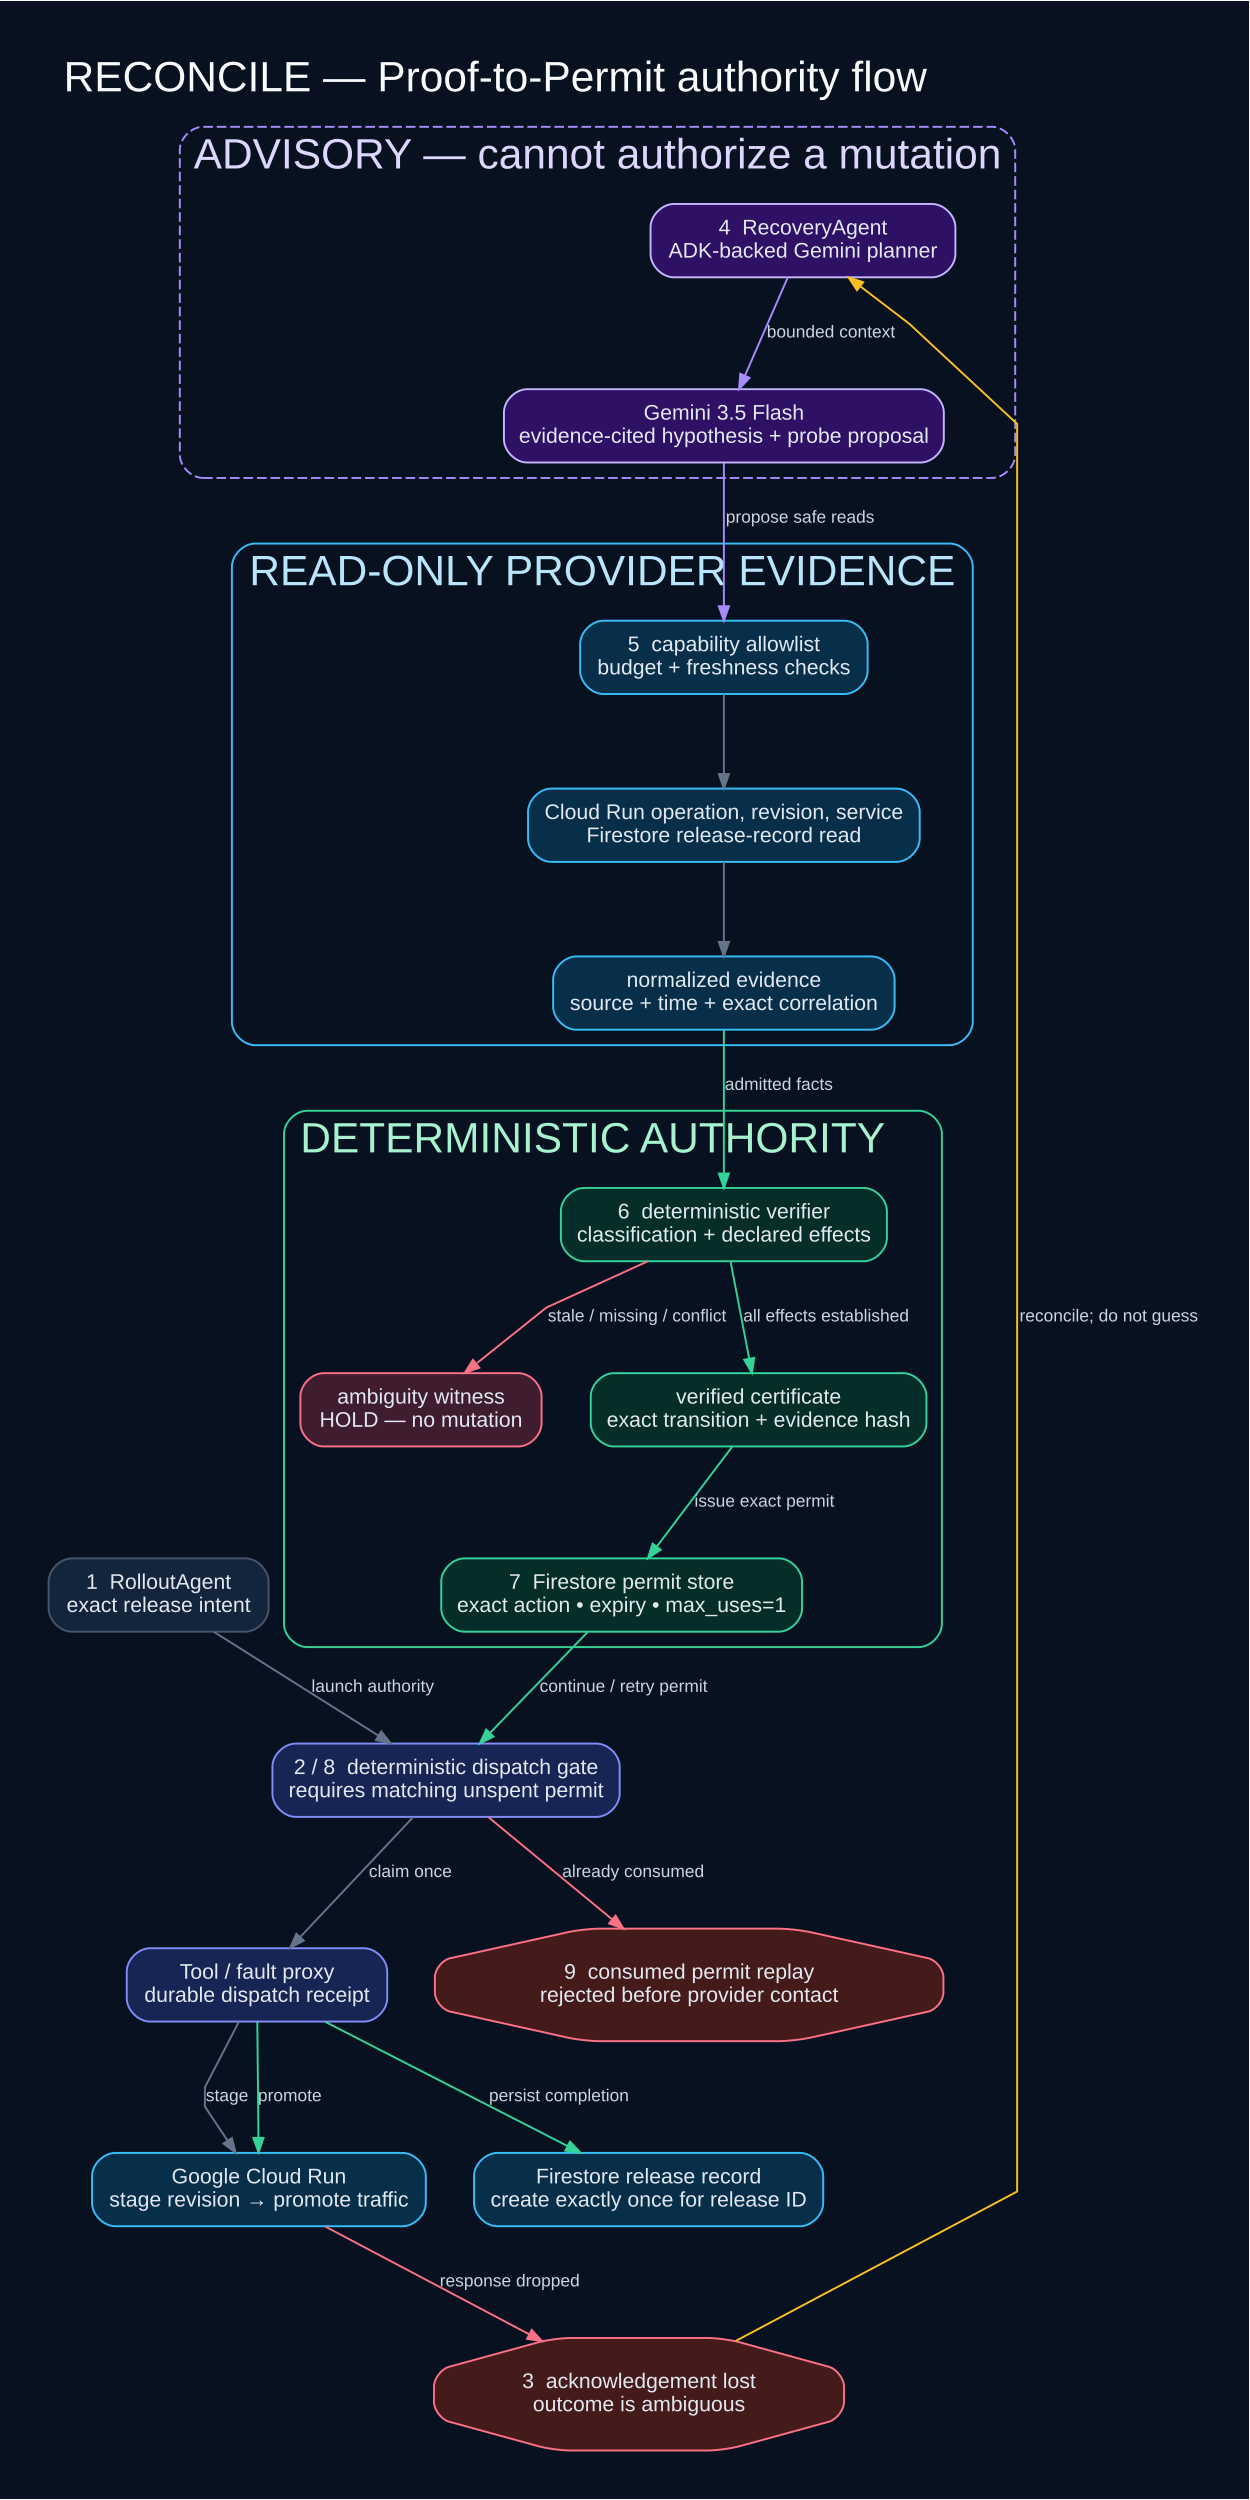
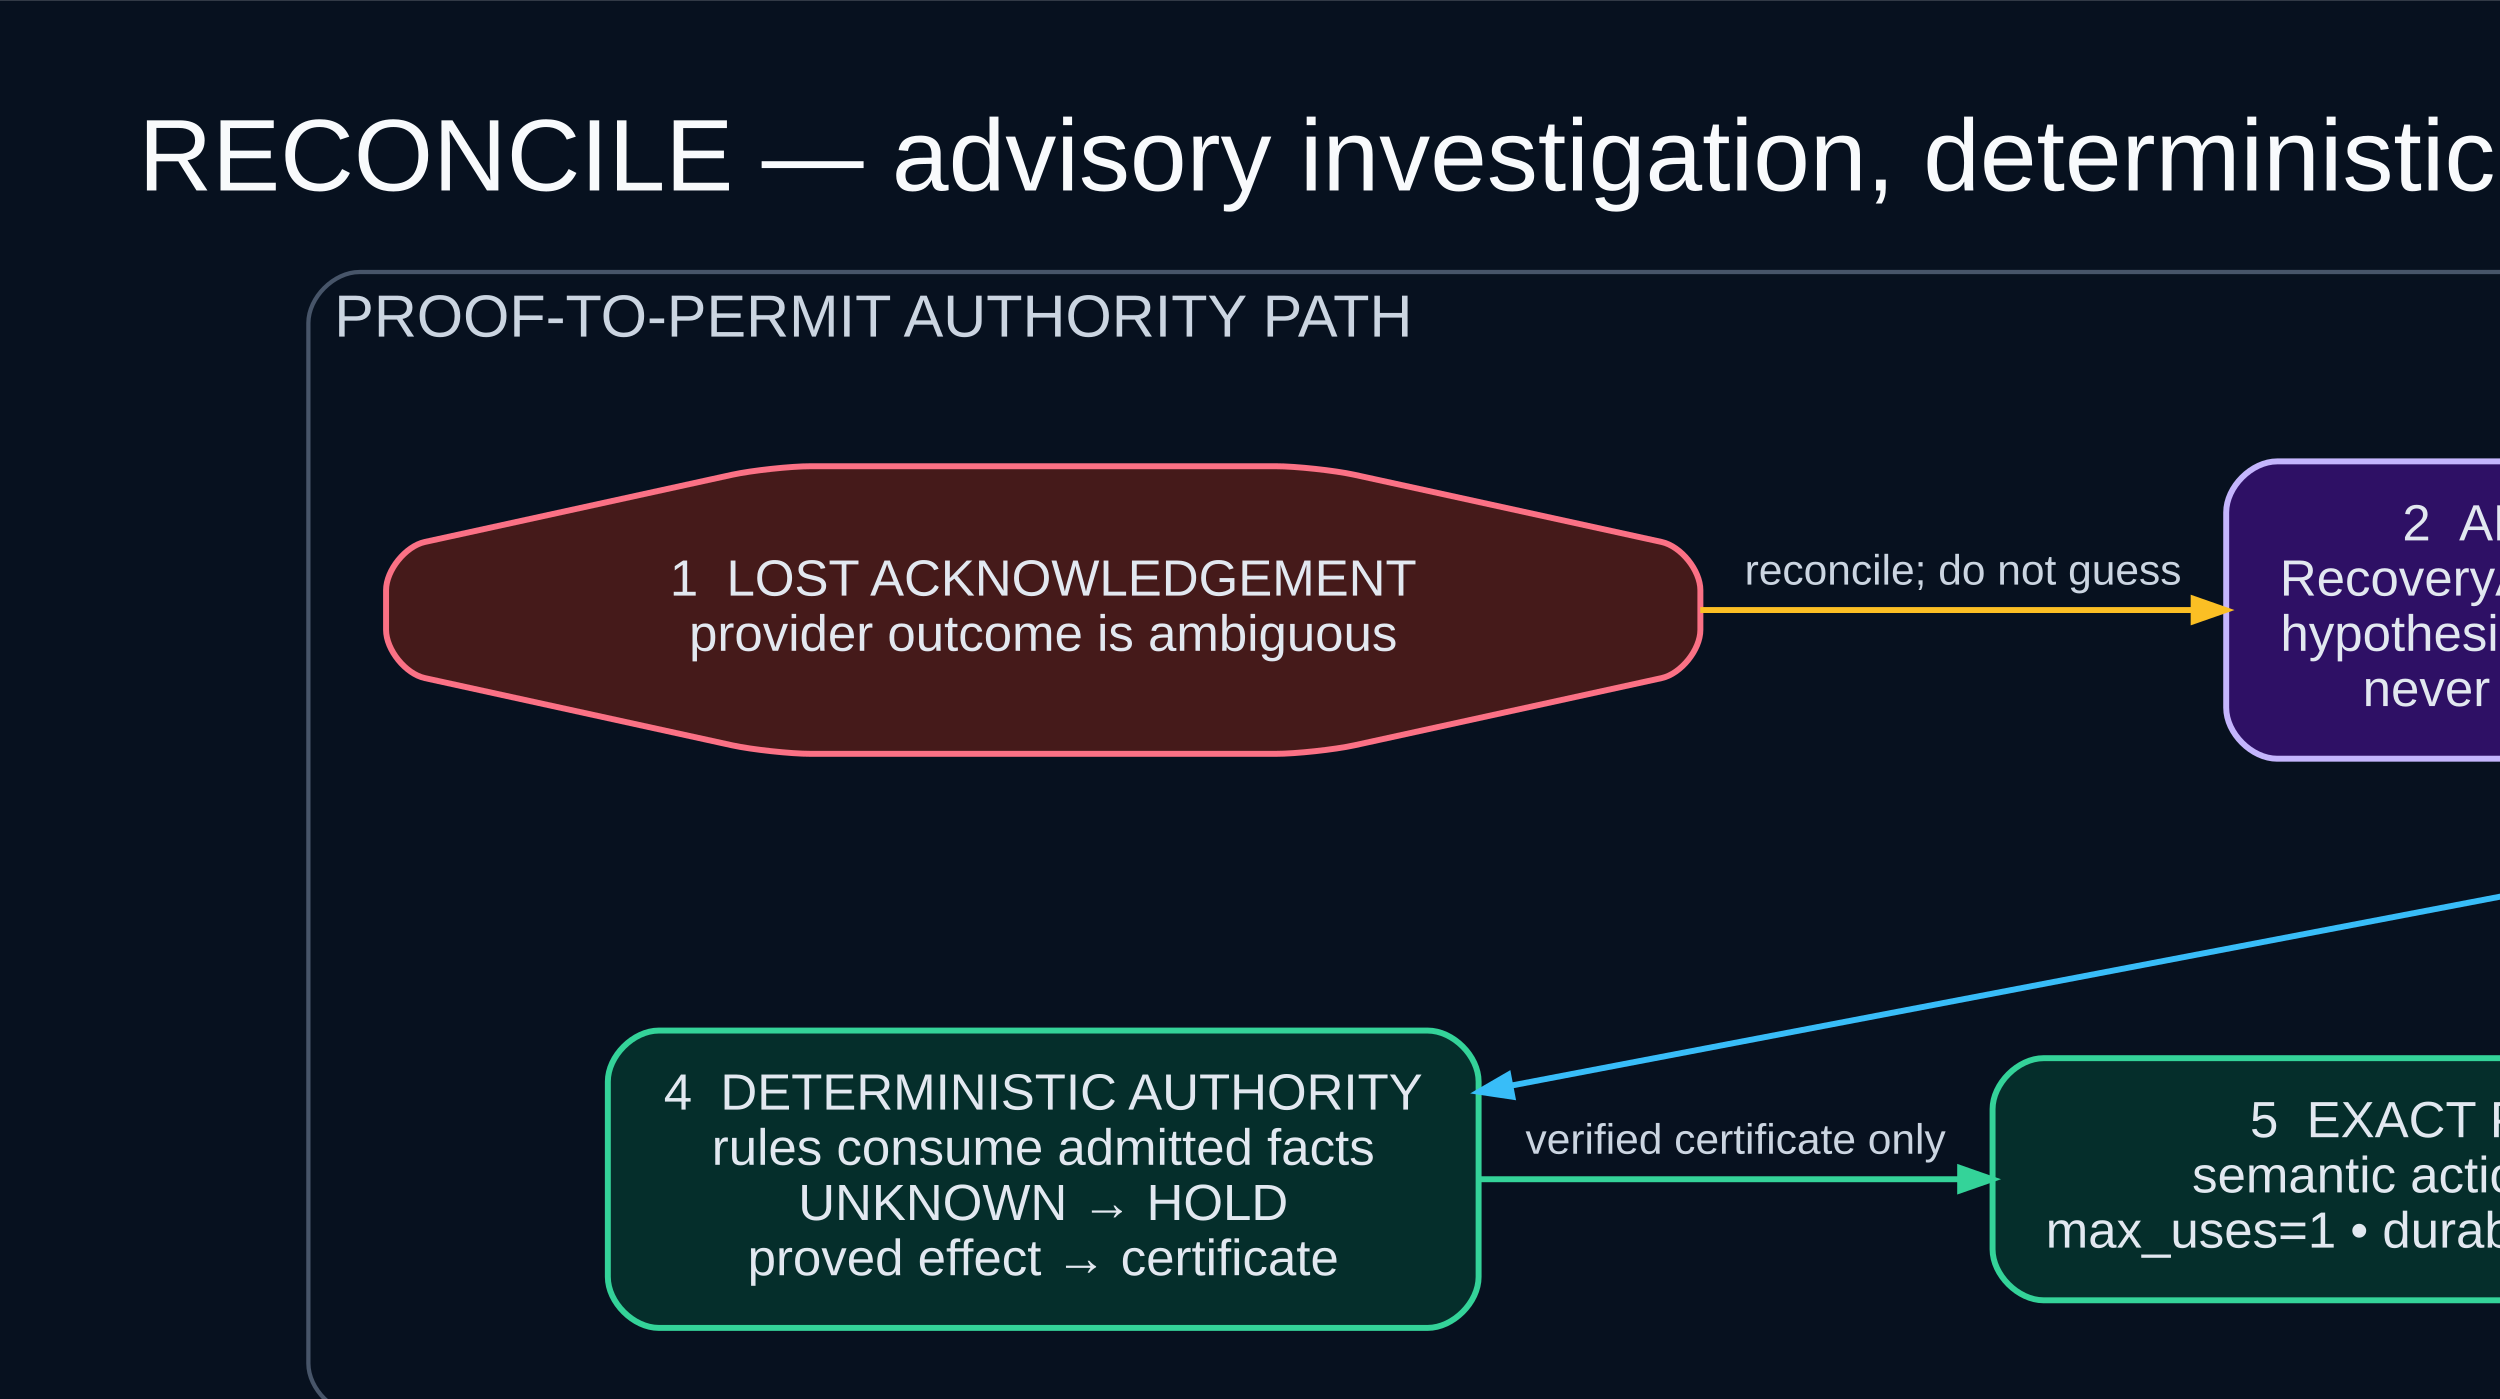
- <svg xmlns="http://www.w3.org/2000/svg" width="647pt" height="1295pt" viewBox="0.00 0.00 647.40 1294.74">
-   <g id="graph0" class="graph" transform="scale(1 1) rotate(0) translate(25.2 1269.54)">
-     <polygon fill="#07111f" stroke="transparent" points="-25.2,25.2 -25.2,-1269.54 622.2,-1269.54 622.2,25.2 -25.2,25.2" />
-     <text text-anchor="middle" x="231.5" y="-1222.74" font-family="Arial" font-size="22.00" fill="#f8fafc">RECONCILE — Proof-to-Permit authority flow</text>
+ <svg xmlns="http://www.w3.org/2000/svg" width="1930pt" height="1080pt" viewBox="0.00 0.00 965.24 540.00">
+   <g id="graph0" class="graph" transform="scale(1.64 1.64) rotate(0) translate(21.6 636.98)">
+     <polygon fill="#07111f" stroke="transparent" points="-21.6,21.6 -21.6,-636.98 1155.6,-636.98 1155.6,21.6 -21.6,21.6" />
+     <text text-anchor="middle" x="445" y="-592.18" font-family="Arial" font-size="24.00" fill="#f8fafc">RECONCILE — advisory investigation, deterministic authority, bounded execution</text>
    <g id="clust1" class="cluster">
-       <path fill="#07111f" stroke="#a78bfa" stroke-dasharray="5,2" d="M80,-1022.34C80,-1022.34 489,-1022.34 489,-1022.34 495,-1022.34 501,-1028.34 501,-1034.34 501,-1034.34 501,-1192.34 501,-1192.34 501,-1198.34 495,-1204.34 489,-1204.34 489,-1204.34 80,-1204.34 80,-1204.34 74,-1204.34 68,-1198.34 68,-1192.34 68,-1192.34 68,-1034.34 68,-1034.34 68,-1028.34 74,-1022.34 80,-1022.34" />
-       <text text-anchor="middle" x="284.5" y="-1182.74" font-family="Arial" font-size="22.00" fill="#ddd6fe">ADVISORY — cannot authorize a mutation</text>
+       <path fill="#07111f" stroke="#475569" d="M63,-304.02C63,-304.02 1015,-304.02 1015,-304.02 1021,-304.02 1027,-310.02 1027,-316.02 1027,-316.02 1027,-560.98 1027,-560.98 1027,-566.98 1021,-572.98 1015,-572.98 1015,-572.98 63,-572.98 63,-572.98 57,-572.98 51,-566.98 51,-560.98 51,-560.98 51,-316.02 51,-316.02 51,-310.02 57,-304.02 63,-304.02" />
+       <text text-anchor="middle" x="184" y="-557.78" font-family="Arial" font-size="14.00" fill="#cbd5e1">PROOF-TO-PERMIT AUTHORITY PATH</text>
    </g>
-     <g id="clust2" class="cluster">
-       <path fill="#07111f" stroke="#38bdf8" d="M107,-728.34C107,-728.34 467,-728.34 467,-728.34 473,-728.34 479,-734.34 479,-740.34 479,-740.34 479,-976.34 479,-976.34 479,-982.34 473,-988.34 467,-988.34 467,-988.34 107,-988.34 107,-988.34 101,-988.34 95,-982.34 95,-976.34 95,-976.34 95,-740.34 95,-740.34 95,-734.34 101,-728.34 107,-728.34" />
-       <text text-anchor="middle" x="287" y="-966.74" font-family="Arial" font-size="22.00" fill="#bae6fd">READ-ONLY PROVIDER EVIDENCE</text>
-     </g>
-     <g id="clust3" class="cluster">
-       <path fill="#07111f" stroke="#34d399" d="M134,-416.34C134,-416.34 451,-416.34 451,-416.34 457,-416.34 463,-422.34 463,-428.34 463,-428.34 463,-682.34 463,-682.34 463,-688.34 457,-694.34 451,-694.34 451,-694.34 134,-694.34 134,-694.34 128,-694.34 122,-688.34 122,-682.34 122,-682.34 122,-428.34 122,-428.34 122,-422.34 128,-416.34 134,-416.34" />
-       <text text-anchor="middle" x="282" y="-672.74" font-family="Arial" font-size="22.00" fill="#a7f3d0">DETERMINISTIC AUTHORITY</text>
+     <g id="clust4" class="cluster">
+       <path fill="#07111f" stroke="#334155" d="M20,-8.4C20,-8.4 1114,-8.4 1114,-8.4 1120,-8.4 1126,-14.4 1126,-20.4 1126,-20.4 1126,-274.16 1126,-274.16 1126,-280.16 1120,-286.16 1114,-286.16 1114,-286.16 20,-286.16 20,-286.16 14,-286.16 8,-280.16 8,-274.16 8,-274.16 8,-20.4 8,-20.4 8,-14.4 14,-8.4 20,-8.4" />
+       <text text-anchor="middle" x="345.5" y="-270.96" font-family="Arial" font-size="14.00" fill="#cbd5e1">DEPLOYED TOPOLOGY — FIVE CLOUD RUN SERVICES • ONE IAM-SCOPED IDENTITY PER SERVICE</text>
    </g>
    <g id="node1" class="node">
-       <path fill="#13253d" stroke="#475569" d="M102,-462.34C102,-462.34 12,-462.34 12,-462.34 6,-462.34 0,-456.34 0,-450.34 0,-450.34 0,-436.34 0,-436.34 0,-430.34 6,-424.34 12,-424.34 12,-424.34 102,-424.34 102,-424.34 108,-424.34 114,-430.34 114,-436.34 114,-436.34 114,-450.34 114,-450.34 114,-456.34 108,-462.34 102,-462.34" />
-       <text text-anchor="middle" x="57" y="-446.54" font-family="Arial" font-size="11.00" fill="#e2e8f0">1  RolloutAgent</text>
-       <text text-anchor="middle" x="57" y="-434.54" font-family="Arial" font-size="11.00" fill="#e2e8f0">exact release intent</text>
+       <path fill="#451a1a" stroke="#fb7185" stroke-width="1.4" d="M378.71,-488.73C378.71,-488.73 378.71,-498.08 378.71,-498.08 378.71,-502.75 374.14,-508.43 369.58,-509.43 369.58,-509.43 297.21,-525.26 297.21,-525.26 292.65,-526.26 283.41,-527.26 278.73,-527.26 278.73,-527.26 169.27,-527.26 169.27,-527.26 164.59,-527.26 155.35,-526.26 150.79,-525.26 150.79,-525.26 78.42,-509.43 78.42,-509.43 73.86,-508.43 69.29,-502.75 69.29,-498.08 69.29,-498.08 69.29,-488.73 69.29,-488.73 69.29,-484.06 73.86,-478.38 78.42,-477.38 78.42,-477.38 150.79,-461.55 150.79,-461.55 155.35,-460.55 164.59,-459.55 169.27,-459.55 169.27,-459.55 278.73,-459.55 278.73,-459.55 283.41,-459.55 292.65,-460.55 297.21,-461.55 297.21,-461.55 369.58,-477.38 369.58,-477.38 374.14,-478.38 378.71,-484.06 378.71,-488.73" />
+       <text text-anchor="middle" x="224" y="-496.8" font-family="Arial" font-size="12.00" fill="#e2e8f0">1  LOST ACKNOWLEDGEMENT</text>
+       <text text-anchor="middle" x="224" y="-483.8" font-family="Arial" font-size="12.00" fill="#e2e8f0">provider outcome is ambiguous</text>
    </g>
    <g id="node2" class="node">
-       <path fill="#172554" stroke="#818cf8" d="M284,-366.34C284,-366.34 128,-366.34 128,-366.34 122,-366.34 116,-360.34 116,-354.34 116,-354.34 116,-340.34 116,-340.34 116,-334.34 122,-328.34 128,-328.34 128,-328.34 284,-328.34 284,-328.34 290,-328.34 296,-334.34 296,-340.34 296,-340.34 296,-354.34 296,-354.34 296,-360.34 290,-366.34 284,-366.34" />
-       <text text-anchor="middle" x="206" y="-350.54" font-family="Arial" font-size="11.00" fill="#e2e8f0">2 / 8  deterministic dispatch gate</text>
-       <text text-anchor="middle" x="206" y="-338.54" font-family="Arial" font-size="11.00" fill="#e2e8f0">requires matching unspent permit</text>
+       <path fill="#2e1065" stroke="#c4b5fd" stroke-width="1.4" d="M683.5,-528.4C683.5,-528.4 514.5,-528.4 514.5,-528.4 508.5,-528.4 502.5,-522.4 502.5,-516.4 502.5,-516.4 502.5,-470.4 502.5,-470.4 502.5,-464.4 508.5,-458.4 514.5,-458.4 514.5,-458.4 683.5,-458.4 683.5,-458.4 689.5,-458.4 695.5,-464.4 695.5,-470.4 695.5,-470.4 695.5,-516.4 695.5,-516.4 695.5,-522.4 689.5,-528.4 683.5,-528.4" />
+       <text text-anchor="middle" x="599" y="-509.8" font-family="Arial" font-size="12.00" fill="#e2e8f0">2  ADVISORY ONLY</text>
+       <text text-anchor="middle" x="599" y="-496.8" font-family="Arial" font-size="12.00" fill="#e2e8f0">RecoveryAgent + ADK / Gemini</text>
+       <text text-anchor="middle" x="599" y="-483.8" font-family="Arial" font-size="12.00" fill="#e2e8f0">hypothesis and proposed reads</text>
+       <text text-anchor="middle" x="599" y="-470.8" font-family="Arial" font-size="12.00" fill="#e2e8f0">never mutation authority</text>
+     </g>
+     <g id="edge1" class="edge">
+       <path fill="none" stroke="#fbbf24" stroke-width="1.4" d="M378.69,-493.4C417.78,-493.4 458.82,-493.4 494.75,-493.4" />
+       <polygon fill="#fbbf24" stroke="#fbbf24" stroke-width="1.4" points="494.84,-496.03 502.34,-493.4 494.84,-490.78 494.84,-496.03" />
+       <text text-anchor="middle" x="440.55" y="-499.4" font-family="Arial" font-size="10.00" fill="#cbd5e1">reconcile; do not guess</text>
+     </g>
+     <g id="node3" class="node">
+       <path fill="#082f49" stroke="#38bdf8" stroke-width="1.4" d="M997,-521.9C997,-521.9 833,-521.9 833,-521.9 827,-521.9 821,-515.9 821,-509.9 821,-509.9 821,-476.9 821,-476.9 821,-470.9 827,-464.9 833,-464.9 833,-464.9 997,-464.9 997,-464.9 1003,-464.9 1009,-470.9 1009,-476.9 1009,-476.9 1009,-509.9 1009,-509.9 1009,-515.9 1003,-521.9 997,-521.9" />
+       <text text-anchor="middle" x="915" y="-503.3" font-family="Arial" font-size="12.00" fill="#e2e8f0">3  READ-ONLY EVIDENCE</text>
+       <text text-anchor="middle" x="915" y="-490.3" font-family="Arial" font-size="12.00" fill="#e2e8f0">allowlist + budget + freshness</text>
+       <text text-anchor="middle" x="915" y="-477.3" font-family="Arial" font-size="12.00" fill="#e2e8f0">provenance + exact correlation</text>
+     </g>
+     <g id="edge2" class="edge">
+       <path fill="none" stroke="#a78bfa" stroke-width="1.4" d="M695.53,-493.4C732.72,-493.4 775.3,-493.4 813,-493.4" />
+       <polygon fill="#a78bfa" stroke="#a78bfa" stroke-width="1.4" points="813.46,-496.03 820.96,-493.4 813.46,-490.78 813.46,-496.03" />
+       <text text-anchor="middle" x="758.25" y="-499.4" font-family="Arial" font-size="10.00" fill="#cbd5e1">bounded probe proposal</text>
+     </g>
+     <g id="node4" class="node">
+       <path fill="#052e2b" stroke="#34d399" stroke-width="1.4" d="M314.5,-394.4C314.5,-394.4 133.5,-394.4 133.5,-394.4 127.5,-394.4 121.5,-388.4 121.5,-382.4 121.5,-382.4 121.5,-336.4 121.5,-336.4 121.5,-330.4 127.5,-324.4 133.5,-324.4 133.5,-324.4 314.5,-324.4 314.5,-324.4 320.5,-324.4 326.5,-330.4 326.5,-336.4 326.5,-336.4 326.5,-382.4 326.5,-382.4 326.5,-388.4 320.5,-394.4 314.5,-394.4" />
+       <text text-anchor="middle" x="224" y="-375.8" font-family="Arial" font-size="12.00" fill="#e2e8f0">4  DETERMINISTIC AUTHORITY</text>
+       <text text-anchor="middle" x="224" y="-362.8" font-family="Arial" font-size="12.00" fill="#e2e8f0">rules consume admitted facts</text>
+       <text text-anchor="middle" x="224" y="-349.8" font-family="Arial" font-size="12.00" fill="#e2e8f0">UNKNOWN → HOLD</text>
+       <text text-anchor="middle" x="224" y="-336.8" font-family="Arial" font-size="12.00" fill="#e2e8f0">proved effect → certificate</text>
+     </g>
+     <g id="edge3" class="edge">
+       <path fill="none" stroke="#38bdf8" stroke-width="1.4" d="M820.73,-474.4C693.87,-450.16 468.63,-407.14 334.12,-381.44" />
+       <polygon fill="#38bdf8" stroke="#38bdf8" stroke-width="1.4" points="334.45,-378.83 326.59,-380 333.47,-383.99 334.45,-378.83" />
+       <text text-anchor="middle" x="621.5" y="-423.9" font-family="Arial" font-size="10.00" fill="#cbd5e1">admitted facts</text>
+     </g>
+     <g id="node5" class="node">
+       <path fill="#052e2b" stroke="#34d399" stroke-width="1.4" d="M658.5,-387.9C658.5,-387.9 459.5,-387.9 459.5,-387.9 453.5,-387.9 447.5,-381.9 447.5,-375.9 447.5,-375.9 447.5,-342.9 447.5,-342.9 447.5,-336.9 453.5,-330.9 459.5,-330.9 459.5,-330.9 658.5,-330.9 658.5,-330.9 664.5,-330.9 670.5,-336.9 670.5,-342.9 670.5,-342.9 670.5,-375.9 670.5,-375.9 670.5,-381.9 664.5,-387.9 658.5,-387.9" />
+       <text text-anchor="middle" x="559" y="-369.3" font-family="Arial" font-size="12.00" fill="#e2e8f0">5  EXACT PERMIT</text>
+       <text text-anchor="middle" x="559" y="-356.3" font-family="Arial" font-size="12.00" fill="#e2e8f0">semantic action + expiry</text>
+       <text text-anchor="middle" x="559" y="-343.3" font-family="Arial" font-size="12.00" fill="#e2e8f0">max_uses=1 • durable Firestore CAS</text>
+     </g>
+     <g id="edge4" class="edge">
+       <path fill="none" stroke="#34d399" stroke-width="1.4" d="M326.79,-359.4C362.43,-359.4 402.69,-359.4 439.56,-359.4" />
+       <polygon fill="#34d399" stroke="#34d399" stroke-width="1.4" points="439.87,-362.03 447.37,-359.4 439.87,-356.78 439.87,-362.03" />
+       <text text-anchor="middle" x="387" y="-365.4" font-family="Arial" font-size="10.00" fill="#cbd5e1">verified certificate only</text>
+     </g>
+     <g id="node6" class="node">
+       <path fill="#172554" stroke="#818cf8" stroke-width="1.4" d="M996.5,-387.9C996.5,-387.9 793.5,-387.9 793.5,-387.9 787.5,-387.9 781.5,-381.9 781.5,-375.9 781.5,-375.9 781.5,-342.9 781.5,-342.9 781.5,-336.9 787.5,-330.9 793.5,-330.9 793.5,-330.9 996.5,-330.9 996.5,-330.9 1002.5,-330.9 1008.5,-336.9 1008.5,-342.9 1008.5,-342.9 1008.5,-375.9 1008.5,-375.9 1008.5,-381.9 1002.5,-387.9 996.5,-387.9" />
+       <text text-anchor="middle" x="895" y="-369.3" font-family="Arial" font-size="12.00" fill="#e2e8f0">6  GUARDED PROVIDER CONTACT</text>
+       <text text-anchor="middle" x="895" y="-356.3" font-family="Arial" font-size="12.00" fill="#e2e8f0">claim permit before dispatch</text>
+       <text text-anchor="middle" x="895" y="-343.3" font-family="Arial" font-size="12.00" fill="#e2e8f0">consumed replay rejected pre-contact</text>
+     </g>
+     <g id="edge5" class="edge">
+       <path fill="none" stroke="#34d399" stroke-width="1.4" d="M670.88,-359.4C703.89,-359.4 740.17,-359.4 773.74,-359.4" />
+       <polygon fill="#34d399" stroke="#34d399" stroke-width="1.4" points="773.81,-362.03 781.31,-359.4 773.81,-356.78 773.81,-362.03" />
+       <text text-anchor="middle" x="726" y="-365.4" font-family="Arial" font-size="10.00" fill="#cbd5e1">claim before contact</text>
+     </g>
+     <g id="node9" class="node">
+       <path fill="#172554" stroke="#818cf8" stroke-width="1.4" d="M617,-234.9C617,-234.9 501,-234.9 501,-234.9 495,-234.9 489,-228.9 489,-222.9 489,-222.9 489,-189.9 489,-189.9 489,-183.9 495,-177.9 501,-177.9 501,-177.9 617,-177.9 617,-177.9 623,-177.9 629,-183.9 629,-189.9 629,-189.9 629,-222.9 629,-222.9 629,-228.9 623,-234.9 617,-234.9" />
+       <text text-anchor="middle" x="559" y="-216.3" font-family="Arial" font-size="12.00" fill="#e2e8f0">FAULT PROXY</text>
+       <text text-anchor="middle" x="559" y="-203.3" font-family="Arial" font-size="12.00" fill="#e2e8f0">permit-gated mutation</text>
+       <text text-anchor="middle" x="559" y="-190.3" font-family="Arial" font-size="12.00" fill="#e2e8f0">invokes sandbox</text>
+     </g>
+     <g id="node7" class="node">
+       <path fill="#13253d" stroke="#60a5fa" stroke-width="1.4" d="M171.5,-234.9C171.5,-234.9 38.5,-234.9 38.5,-234.9 32.5,-234.9 26.5,-228.9 26.5,-222.9 26.5,-222.9 26.5,-189.9 26.5,-189.9 26.5,-183.9 32.5,-177.9 38.5,-177.9 38.5,-177.9 171.5,-177.9 171.5,-177.9 177.5,-177.9 183.5,-183.9 183.5,-189.9 183.5,-189.9 183.5,-222.9 183.5,-222.9 183.5,-228.9 177.5,-234.9 171.5,-234.9" />
+       <text text-anchor="middle" x="105" y="-216.3" font-family="Arial" font-size="12.00" fill="#e2e8f0">API</text>
+       <text text-anchor="middle" x="105" y="-203.3" font-family="Arial" font-size="12.00" fill="#e2e8f0">operator entry</text>
+       <text text-anchor="middle" x="105" y="-190.3" font-family="Arial" font-size="12.00" fill="#e2e8f0">invokes controller / proxy</text>
+     </g>
+     <g id="node8" class="node">
+       <path fill="#13253d" stroke="#60a5fa" stroke-width="1.4" d="M400,-241.4C400,-241.4 272,-241.4 272,-241.4 266,-241.4 260,-235.4 260,-229.4 260,-229.4 260,-183.4 260,-183.4 260,-177.4 266,-171.4 272,-171.4 272,-171.4 400,-171.4 400,-171.4 406,-171.4 412,-177.4 412,-183.4 412,-183.4 412,-229.4 412,-229.4 412,-235.4 406,-241.4 400,-241.4" />
+       <text text-anchor="middle" x="336" y="-222.8" font-family="Arial" font-size="12.00" fill="#e2e8f0">CONTROLLER</text>
+       <text text-anchor="middle" x="336" y="-209.8" font-family="Arial" font-size="12.00" fill="#e2e8f0">Gemini + provider reads</text>
+       <text text-anchor="middle" x="336" y="-196.8" font-family="Arial" font-size="12.00" fill="#e2e8f0">deterministic verifier</text>
+       <text text-anchor="middle" x="336" y="-183.8" font-family="Arial" font-size="12.00" fill="#e2e8f0">invokes sandbox</text>
+     </g>
+     <g id="edge6" class="edge">
+       <path fill="none" stroke="#64748b" stroke-width="1.4" d="M183.53,-206.4C205.62,-206.4 229.73,-206.4 252.12,-206.4" />
+       <polygon fill="#64748b" stroke="#64748b" stroke-width="1.4" points="252.14,-209.03 259.64,-206.4 252.14,-203.78 252.14,-209.03" />
+       <text text-anchor="middle" x="221.75" y="-212.4" font-family="Arial" font-size="10.00" fill="#cbd5e1">investigation</text>
    </g>
    <g id="edge7" class="edge">
-       <path fill="none" stroke="#64748b" d="M85.73,-424.21C110.05,-408.87 145,-386.82 170.96,-370.44" />
-       <polygon fill="#64748b" stroke="#64748b" points="172.42,-372.63 177.36,-366.4 169.62,-368.19 172.42,-372.63" />
-       <text text-anchor="middle" x="168" y="-393.14" font-family="Arial" font-size="9.00" fill="#cbd5e1">launch authority</text>
+       <path fill="none" stroke="#34d399" stroke-width="1.4" d="M412.12,-206.4C434.45,-206.4 458.9,-206.4 481.32,-206.4" />
+       <polygon fill="#34d399" stroke="#34d399" stroke-width="1.4" points="481.35,-209.03 488.85,-206.4 481.35,-203.78 481.35,-209.03" />
+       <text text-anchor="middle" x="450.5" y="-212.4" font-family="Arial" font-size="10.00" fill="#cbd5e1">exact permit</text>
    </g>
-     <g id="node3" class="node">
-       <path fill="#172554" stroke="#818cf8" d="M163.5,-260.25C163.5,-260.25 52.5,-260.25 52.5,-260.25 46.5,-260.25 40.5,-254.25 40.5,-248.25 40.5,-248.25 40.5,-234.25 40.5,-234.25 40.5,-228.25 46.5,-222.25 52.5,-222.25 52.5,-222.25 163.5,-222.25 163.5,-222.25 169.5,-222.25 175.5,-228.25 175.5,-234.25 175.5,-234.25 175.5,-248.25 175.5,-248.25 175.5,-254.25 169.5,-260.25 163.5,-260.25" />
-       <text text-anchor="middle" x="108" y="-244.45" font-family="Arial" font-size="11.00" fill="#e2e8f0">Tool / fault proxy</text>
-       <text text-anchor="middle" x="108" y="-232.45" font-family="Arial" font-size="11.00" fill="#e2e8f0">durable dispatch receipt</text>
+     <g id="node12" class="node">
+       <polygon fill="#2e1065" stroke="#c4b5fd" stroke-width="1.4" points="336.5,-90.4 221.5,-90.4 221.5,-86.4 217.5,-86.4 217.5,-82.4 221.5,-82.4 221.5,-54.4 217.5,-54.4 217.5,-50.4 221.5,-50.4 221.5,-46.4 336.5,-46.4 336.5,-90.4" />
+       <polyline fill="none" stroke="#c4b5fd" stroke-width="1.4" points="221.5,-86.4 225.5,-86.4 225.5,-82.4 221.5,-82.4 " />
+       <polyline fill="none" stroke="#c4b5fd" stroke-width="1.4" points="221.5,-54.4 225.5,-54.4 225.5,-50.4 221.5,-50.4 " />
+       <text text-anchor="middle" x="279" y="-71.8" font-family="Arial" font-size="12.00" fill="#e2e8f0">Vertex AI</text>
+       <text text-anchor="middle" x="279" y="-58.8" font-family="Arial" font-size="12.00" fill="#e2e8f0">controller identity</text>
+     </g>
+     <g id="edge10" class="edge">
+       <path fill="none" stroke="#a78bfa" stroke-width="1.4" d="M306.09,-171.27C294.07,-157.54 283,-144.9 283,-144.9 283,-144.9 281.65,-119.42 280.52,-98.06" />
+       <polygon fill="#a78bfa" stroke="#a78bfa" stroke-width="1.4" points="283.13,-97.79 280.11,-90.44 277.89,-98.06 283.13,-97.79" />
+       <text text-anchor="middle" x="310.5" y="-136.9" font-family="Arial" font-size="10.00" fill="#cbd5e1">advisory call</text>
+     </g>
+     <g id="node13" class="node">
+       <path fill="#082f49" stroke="#38bdf8" stroke-width="1.4" d="M553.5,-100.62C553.5,-104.57 514.73,-107.78 467,-107.78 419.27,-107.78 380.5,-104.57 380.5,-100.62 380.5,-100.62 380.5,-36.19 380.5,-36.19 380.5,-32.24 419.27,-29.03 467,-29.03 514.73,-29.03 553.5,-32.24 553.5,-36.19 553.5,-36.19 553.5,-100.62 553.5,-100.62" />
+       <path fill="none" stroke="#38bdf8" stroke-width="1.4" d="M553.5,-100.62C553.5,-96.67 514.73,-93.46 467,-93.46 419.27,-93.46 380.5,-96.67 380.5,-100.62" />
+       <text text-anchor="middle" x="467" y="-78.3" font-family="Arial" font-size="12.00" fill="#e2e8f0">runtime Firestore</text>
+       <text text-anchor="middle" x="467" y="-65.3" font-family="Arial" font-size="12.00" fill="#e2e8f0">API + controller + proxy</text>
+       <text text-anchor="middle" x="467" y="-52.3" font-family="Arial" font-size="12.00" fill="#e2e8f0">authority state + permit CAS</text>
+     </g>
+     <g id="edge11" class="edge">
+       <path fill="none" stroke="#38bdf8" stroke-width="1.4" d="M356.97,-171.33C368.3,-152.91 380,-133.9 380,-133.9 380,-133.9 393.33,-124.02 409.55,-112" />
+       <polygon fill="#38bdf8" stroke="#38bdf8" stroke-width="1.4" points="411.18,-114.06 415.64,-107.48 408.05,-109.84 411.18,-114.06" />
+       <text text-anchor="middle" x="404.5" y="-136.9" font-family="Arial" font-size="10.00" fill="#cbd5e1">read / CAS</text>
+     </g>
+     <g id="node14" class="node">
+       <path fill="#082f49" stroke="#38bdf8" stroke-width="1.4" d="M789,-93.36C789,-96.42 745.97,-98.91 693,-98.91 640.03,-98.91 597,-96.42 597,-93.36 597,-93.36 597,-43.45 597,-43.45 597,-40.39 640.03,-37.9 693,-37.9 745.97,-37.9 789,-40.39 789,-43.45 789,-43.45 789,-93.36 789,-93.36" />
+       <path fill="none" stroke="#38bdf8" stroke-width="1.4" d="M789,-93.36C789,-90.3 745.97,-87.82 693,-87.82 640.03,-87.82 597,-90.3 597,-93.36" />
+       <text text-anchor="middle" x="693" y="-71.8" font-family="Arial" font-size="12.00" fill="#e2e8f0">target Firestore</text>
+       <text text-anchor="middle" x="693" y="-58.8" font-family="Arial" font-size="12.00" fill="#e2e8f0">controller reads • proxy mutates</text>
+     </g>
+     <g id="edge13" class="edge">
+       <path fill="none" stroke="#38bdf8" stroke-width="1.4" stroke-dasharray="5,2" d="M398.91,-171.33C432.91,-152.91 468,-133.9 468,-133.9 468,-133.9 565,-107.59 565,-107.59 565,-107.59 577.11,-103.98 593.89,-98.97" />
+       <polygon fill="#38bdf8" stroke="#38bdf8" stroke-width="1.4" points="594.9,-101.41 601.34,-96.75 593.4,-96.38 594.9,-101.41" />
+       <text text-anchor="middle" x="488" y="-136.9" font-family="Arial" font-size="10.00" fill="#cbd5e1">read only</text>
+     </g>
+     <g id="node10" class="node">
+       <path fill="#13253d" stroke="#60a5fa" stroke-width="1.4" d="M888.5,-234.9C888.5,-234.9 771.5,-234.9 771.5,-234.9 765.5,-234.9 759.5,-228.9 759.5,-222.9 759.5,-222.9 759.5,-189.9 759.5,-189.9 759.5,-183.9 765.5,-177.9 771.5,-177.9 771.5,-177.9 888.5,-177.9 888.5,-177.9 894.5,-177.9 900.5,-183.9 900.5,-189.9 900.5,-189.9 900.5,-222.9 900.5,-222.9 900.5,-228.9 894.5,-234.9 888.5,-234.9" />
+       <text text-anchor="middle" x="830" y="-216.3" font-family="Arial" font-size="12.00" fill="#e2e8f0">CANARY</text>
+       <text text-anchor="middle" x="830" y="-203.3" font-family="Arial" font-size="12.00" fill="#e2e8f0">read by controller</text>
+       <text text-anchor="middle" x="830" y="-190.3" font-family="Arial" font-size="12.00" fill="#e2e8f0">mutated by fault proxy</text>
    </g>
    <g id="edge8" class="edge">
-       <path fill="none" stroke="#64748b" d="M188.93,-328.21C172.73,-311 148.28,-285.03 130.49,-266.14" />
-       <polygon fill="#64748b" stroke="#64748b" points="132.26,-264.18 125.2,-260.52 128.43,-267.78 132.26,-264.18" />
-       <text text-anchor="middle" x="187.5" y="-297.14" font-family="Arial" font-size="9.00" fill="#cbd5e1">claim once</text>
+       <path fill="none" stroke="#34d399" stroke-width="1.4" d="M629.14,-206.4C666.63,-206.4 712.9,-206.4 751.58,-206.4" />
+       <polygon fill="#34d399" stroke="#34d399" stroke-width="1.4" points="751.71,-209.03 759.21,-206.4 751.71,-203.78 751.71,-209.03" />
+       <text text-anchor="middle" x="694.25" y="-212.4" font-family="Arial" font-size="10.00" fill="#cbd5e1">bounded stage / promote</text>
    </g>
-     <g id="node16" class="node">
-       <path fill="#451a1a" stroke="#fb7185" d="M463.79,-237.22C463.79,-237.22 463.79,-245.28 463.79,-245.28 463.79,-249.31 459.85,-254.2 455.92,-255.07 455.92,-255.07 394.45,-268.68 394.45,-268.68 390.52,-269.55 382.56,-270.42 378.53,-270.42 378.53,-270.42 285.47,-270.42 285.47,-270.42 281.44,-270.42 273.48,-269.55 269.55,-268.68 269.55,-268.68 208.08,-255.07 208.08,-255.07 204.15,-254.2 200.21,-249.31 200.21,-245.28 200.21,-245.28 200.21,-237.22 200.21,-237.22 200.21,-233.2 204.15,-228.3 208.08,-227.43 208.08,-227.43 269.55,-213.82 269.55,-213.82 273.48,-212.95 281.44,-212.08 285.47,-212.08 285.47,-212.08 378.53,-212.08 378.53,-212.08 382.56,-212.08 390.52,-212.95 394.45,-213.82 394.45,-213.82 455.92,-227.43 455.92,-227.43 459.85,-228.3 463.79,-233.2 463.79,-237.22" />
-       <text text-anchor="middle" x="332" y="-244.45" font-family="Arial" font-size="11.00" fill="#e2e8f0">9  consumed permit replay</text>
-       <text text-anchor="middle" x="332" y="-232.45" font-family="Arial" font-size="11.00" fill="#e2e8f0">rejected before provider contact</text>
+     <g id="edge12" class="edge">
+       <path fill="none" stroke="#38bdf8" stroke-width="1.4" d="M540.38,-177.88C528.01,-159.59 511.48,-135.16 497.25,-114.12" />
+       <polygon fill="#38bdf8" stroke="#38bdf8" stroke-width="1.4" points="499.29,-112.45 492.91,-107.71 494.94,-115.39 499.29,-112.45" />
+       <text text-anchor="middle" x="566" y="-136.9" font-family="Arial" font-size="10.00" fill="#cbd5e1">dispatch receipt / claim</text>
    </g>
-     <g id="edge17" class="edge">
-       <path fill="none" stroke="#fb7185" d="M227.95,-328.21C245.61,-313.62 270.89,-292.73 292.11,-275.21" />
-       <polygon fill="#fb7185" stroke="#fb7185" points="293.86,-277.16 297.98,-270.36 290.52,-273.11 293.86,-277.16" />
-       <text text-anchor="middle" x="303" y="-297.14" font-family="Arial" font-size="9.00" fill="#cbd5e1">already consumed</text>
+     <g id="edge14" class="edge">
+       <path fill="none" stroke="#34d399" stroke-width="1.4" d="M587.92,-177.63C604.48,-161.73 622,-144.9 622,-144.9 622,-144.9 641.56,-124.11 660.15,-104.34" />
+       <polygon fill="#34d399" stroke="#34d399" stroke-width="1.4" points="662.12,-106.07 665.35,-98.81 658.3,-102.48 662.12,-106.07" />
+       <text text-anchor="middle" x="683.5" y="-136.9" font-family="Arial" font-size="10.00" fill="#cbd5e1">release-record mutation</text>
    </g>
-     <g id="node4" class="node">
-       <path fill="#082f49" stroke="#38bdf8" d="M183.5,-154.17C183.5,-154.17 34.5,-154.17 34.5,-154.17 28.5,-154.17 22.5,-148.17 22.5,-142.17 22.5,-142.17 22.5,-128.17 22.5,-128.17 22.5,-122.17 28.5,-116.17 34.5,-116.17 34.5,-116.17 183.5,-116.17 183.5,-116.17 189.5,-116.17 195.5,-122.17 195.5,-128.17 195.5,-128.17 195.5,-142.17 195.5,-142.17 195.5,-148.17 189.5,-154.17 183.5,-154.17" />
-       <text text-anchor="middle" x="109" y="-138.37" font-family="Arial" font-size="11.00" fill="#e2e8f0">Google Cloud Run</text>
-       <text text-anchor="middle" x="109" y="-126.37" font-family="Arial" font-size="11.00" fill="#e2e8f0">stage revision → promote traffic</text>
+     <g id="node11" class="node">
+       <path fill="#13253d" stroke="#60a5fa" stroke-width="1.4" d="M1095.5,-234.9C1095.5,-234.9 956.5,-234.9 956.5,-234.9 950.5,-234.9 944.5,-228.9 944.5,-222.9 944.5,-222.9 944.5,-189.9 944.5,-189.9 944.5,-183.9 950.5,-177.9 956.5,-177.9 956.5,-177.9 1095.5,-177.9 1095.5,-177.9 1101.5,-177.9 1107.5,-183.9 1107.5,-189.9 1107.5,-189.9 1107.5,-222.9 1107.5,-222.9 1107.5,-228.9 1101.5,-234.9 1095.5,-234.9" />
+       <text text-anchor="middle" x="1026" y="-216.3" font-family="Arial" font-size="12.00" fill="#e2e8f0">SANDBOX</text>
+       <text text-anchor="middle" x="1026" y="-203.3" font-family="Arial" font-size="12.00" fill="#e2e8f0">isolated scenario service</text>
+       <text text-anchor="middle" x="1026" y="-190.3" font-family="Arial" font-size="12.00" fill="#e2e8f0">called by controller / proxy</text>
    </g>
-     <g id="edge9" class="edge">
-       <path fill="none" stroke="#64748b" d="M98.56,-222.04C90.77,-207.02 81,-188.17 81,-188.17 81,-188.17 81,-178.17 81,-178.17 81,-178.17 86.53,-169.88 92.67,-160.66" />
-       <polygon fill="#64748b" stroke="#64748b" points="94.99,-161.92 96.96,-154.22 90.62,-159.01 94.99,-161.92" />
-       <text text-anchor="middle" x="92.5" y="-180.97" font-family="Arial" font-size="9.00" fill="#cbd5e1">stage</text>
+     <g id="node15" class="node">
+       <path fill="#082f49" stroke="#38bdf8" stroke-width="1.4" d="M969.5,-93.36C969.5,-96.42 938.8,-98.91 901,-98.91 863.2,-98.91 832.5,-96.42 832.5,-93.36 832.5,-93.36 832.5,-43.45 832.5,-43.45 832.5,-40.39 863.2,-37.9 901,-37.9 938.8,-37.9 969.5,-40.39 969.5,-43.45 969.5,-43.45 969.5,-93.36 969.5,-93.36" />
+       <path fill="none" stroke="#38bdf8" stroke-width="1.4" d="M969.5,-93.36C969.5,-90.3 938.8,-87.82 901,-87.82 863.2,-87.82 832.5,-90.3 832.5,-93.36" />
+       <text text-anchor="middle" x="901" y="-71.8" font-family="Arial" font-size="12.00" fill="#e2e8f0">sandbox Firestore</text>
+       <text text-anchor="middle" x="901" y="-58.8" font-family="Arial" font-size="12.00" fill="#e2e8f0">sandbox identity only</text>
    </g>
    <g id="edge15" class="edge">
-       <path fill="none" stroke="#34d399" d="M108.17,-222.12C108.33,-205.51 108.57,-180.73 108.75,-162.04" />
-       <polygon fill="#34d399" stroke="#34d399" points="111.38,-161.96 108.82,-154.44 106.13,-161.91 111.38,-161.96" />
-       <text text-anchor="middle" x="125" y="-180.97" font-family="Arial" font-size="9.00" fill="#cbd5e1">promote</text>
-     </g>
-     <g id="node15" class="node">
-       <path fill="#082f49" stroke="#38bdf8" d="M389.5,-154.17C389.5,-154.17 232.5,-154.17 232.5,-154.17 226.5,-154.17 220.5,-148.17 220.5,-142.17 220.5,-142.17 220.5,-128.17 220.5,-128.17 220.5,-122.17 226.5,-116.17 232.5,-116.17 232.5,-116.17 389.5,-116.17 389.5,-116.17 395.5,-116.17 401.5,-122.17 401.5,-128.17 401.5,-128.17 401.5,-142.17 401.5,-142.17 401.5,-148.17 395.5,-154.17 389.5,-154.17" />
-       <text text-anchor="middle" x="311" y="-138.37" font-family="Arial" font-size="11.00" fill="#e2e8f0">Firestore release record</text>
-       <text text-anchor="middle" x="311" y="-126.37" font-family="Arial" font-size="11.00" fill="#e2e8f0">create exactly once for release ID</text>
-     </g>
-     <g id="edge16" class="edge">
-       <path fill="none" stroke="#34d399" d="M143.36,-222.12C178.33,-204.19 231.85,-176.75 268.97,-157.72" />
-       <polygon fill="#34d399" stroke="#34d399" points="270.23,-160.02 275.71,-154.26 267.83,-155.35 270.23,-160.02" />
-       <text text-anchor="middle" x="264.5" y="-180.97" font-family="Arial" font-size="9.00" fill="#cbd5e1">persist completion</text>
-     </g>
-     <g id="node5" class="node">
-       <path fill="#451a1a" stroke="#fb7185" d="M412.27,-25.06C412.27,-25.06 412.27,-33.11 412.27,-33.11 412.27,-37.14 408.39,-42.23 404.5,-43.3 404.5,-43.3 357.79,-56.12 357.79,-56.12 353.9,-57.19 345.99,-58.25 341.96,-58.25 341.96,-58.25 270.04,-58.25 270.04,-58.25 266.01,-58.25 258.1,-57.19 254.21,-56.12 254.21,-56.12 207.5,-43.3 207.5,-43.3 203.61,-42.23 199.73,-37.14 199.73,-33.11 199.73,-33.11 199.73,-25.06 199.73,-25.06 199.73,-21.03 203.61,-15.94 207.5,-14.87 207.5,-14.87 254.21,-2.05 254.21,-2.05 258.1,-0.98 266.01,0.08 270.04,0.08 270.04,0.08 341.96,0.08 341.96,0.08 345.99,0.08 353.9,-0.98 357.79,-2.05 357.79,-2.05 404.5,-14.87 404.5,-14.87 408.39,-15.94 412.27,-21.03 412.27,-25.06" />
-       <text text-anchor="middle" x="306" y="-32.28" font-family="Arial" font-size="11.00" fill="#e2e8f0">3  acknowledgement lost</text>
-       <text text-anchor="middle" x="306" y="-20.28" font-family="Arial" font-size="11.00" fill="#e2e8f0">outcome is ambiguous</text>
-     </g>
-     <g id="edge10" class="edge">
-       <path fill="none" stroke="#fb7185" d="M143.31,-116.04C172.46,-100.64 214.88,-78.23 249.1,-60.15" />
-       <polygon fill="#fb7185" stroke="#fb7185" points="250.42,-62.42 255.83,-56.59 247.97,-57.78 250.42,-62.42" />
-       <text text-anchor="middle" x="239" y="-84.97" font-family="Arial" font-size="9.00" fill="#cbd5e1">response dropped</text>
-     </g>
-     <g id="node6" class="node">
-       <path fill="#2e1065" stroke="#c4b5fd" d="M458,-1164.34C458,-1164.34 324,-1164.34 324,-1164.34 318,-1164.34 312,-1158.34 312,-1152.34 312,-1152.34 312,-1138.34 312,-1138.34 312,-1132.34 318,-1126.34 324,-1126.34 324,-1126.34 458,-1126.34 458,-1126.34 464,-1126.34 470,-1132.34 470,-1138.34 470,-1138.34 470,-1152.34 470,-1152.34 470,-1158.34 464,-1164.34 458,-1164.34" />
-       <text text-anchor="middle" x="391" y="-1148.54" font-family="Arial" font-size="11.00" fill="#e2e8f0">4  RecoveryAgent</text>
-       <text text-anchor="middle" x="391" y="-1136.54" font-family="Arial" font-size="11.00" fill="#e2e8f0">ADK-backed Gemini planner</text>
-     </g>
-     <g id="edge11" class="edge">
-       <path fill="none" stroke="#fbbf24" d="M356.22,-56.75C414.29,-87.59 502,-134.17 502,-134.17 502,-1050.34 502,-1050.34 502,-1050.34 502,-1050.34 446,-1102.34 446,-1102.34 446,-1102.34 433.63,-1111.78 420.62,-1121.71" />
-       <polygon fill="#fbbf24" stroke="#fbbf24" points="419.01,-1119.64 414.64,-1126.28 422.2,-1123.81 419.01,-1119.64" />
-       <text text-anchor="middle" x="549.5" y="-585.14" font-family="Arial" font-size="9.00" fill="#cbd5e1">reconcile; do not guess</text>
-     </g>
-     <g id="node7" class="node">
-       <path fill="#2e1065" stroke="#c4b5fd" d="M452,-1068.34C452,-1068.34 248,-1068.34 248,-1068.34 242,-1068.34 236,-1062.34 236,-1056.34 236,-1056.34 236,-1042.34 236,-1042.34 236,-1036.34 242,-1030.34 248,-1030.34 248,-1030.34 452,-1030.34 452,-1030.34 458,-1030.34 464,-1036.34 464,-1042.34 464,-1042.34 464,-1056.34 464,-1056.34 464,-1062.34 458,-1068.34 452,-1068.34" />
-       <text text-anchor="middle" x="350" y="-1052.54" font-family="Arial" font-size="11.00" fill="#e2e8f0">Gemini 3.5 Flash</text>
-       <text text-anchor="middle" x="350" y="-1040.54" font-family="Arial" font-size="11.00" fill="#e2e8f0">evidence-cited hypothesis + probe proposal</text>
-     </g>
-     <g id="edge1" class="edge">
-       <path fill="none" stroke="#a78bfa" d="M383.09,-1126.21C376.8,-1111.78 367.92,-1091.41 360.94,-1075.41" />
-       <polygon fill="#a78bfa" stroke="#a78bfa" points="363.29,-1074.23 357.88,-1068.4 358.47,-1076.33 363.29,-1074.23" />
-       <text text-anchor="middle" x="405.5" y="-1095.14" font-family="Arial" font-size="9.00" fill="#cbd5e1">bounded context</text>
-     </g>
-     <g id="node8" class="node">
-       <path fill="#082f49" stroke="#38bdf8" d="M412.5,-948.34C412.5,-948.34 287.5,-948.34 287.5,-948.34 281.5,-948.34 275.5,-942.34 275.5,-936.34 275.5,-936.34 275.5,-922.34 275.5,-922.34 275.5,-916.34 281.5,-910.34 287.5,-910.34 287.5,-910.34 412.5,-910.34 412.5,-910.34 418.5,-910.34 424.5,-916.34 424.5,-922.34 424.5,-922.34 424.5,-936.34 424.5,-936.34 424.5,-942.34 418.5,-948.34 412.5,-948.34" />
-       <text text-anchor="middle" x="350" y="-932.54" font-family="Arial" font-size="11.00" fill="#e2e8f0">5  capability allowlist</text>
-       <text text-anchor="middle" x="350" y="-920.54" font-family="Arial" font-size="11.00" fill="#e2e8f0">budget + freshness checks</text>
-     </g>
-     <g id="edge12" class="edge">
-       <path fill="none" stroke="#a78bfa" d="M350,-1030.16C350,-1010.35 350,-978.5 350,-956.12" />
-       <polygon fill="#a78bfa" stroke="#a78bfa" points="352.63,-955.84 350,-948.34 347.38,-955.84 352.63,-955.84" />
-       <text text-anchor="middle" x="389.5" y="-999.14" font-family="Arial" font-size="9.00" fill="#cbd5e1">propose safe reads</text>
-     </g>
-     <g id="node9" class="node">
-       <path fill="#082f49" stroke="#38bdf8" d="M439.5,-861.34C439.5,-861.34 260.5,-861.34 260.5,-861.34 254.5,-861.34 248.5,-855.34 248.5,-849.34 248.5,-849.34 248.5,-835.34 248.5,-835.34 248.5,-829.34 254.5,-823.34 260.5,-823.34 260.5,-823.34 439.5,-823.34 439.5,-823.34 445.5,-823.34 451.5,-829.34 451.5,-835.34 451.5,-835.34 451.5,-849.34 451.5,-849.34 451.5,-855.34 445.5,-861.34 439.5,-861.34" />
-       <text text-anchor="middle" x="350" y="-845.54" font-family="Arial" font-size="11.00" fill="#e2e8f0">Cloud Run operation, revision, service</text>
-       <text text-anchor="middle" x="350" y="-833.54" font-family="Arial" font-size="11.00" fill="#e2e8f0">Firestore release-record read</text>
-     </g>
-     <g id="edge2" class="edge">
-       <path fill="none" stroke="#64748b" d="M350,-910.31C350,-898.25 350,-882.21 350,-868.84" />
-       <polygon fill="#64748b" stroke="#64748b" points="352.63,-868.84 350,-861.34 347.38,-868.84 352.63,-868.84" />
-     </g>
-     <g id="node10" class="node">
-       <path fill="#082f49" stroke="#38bdf8" d="M426.5,-774.34C426.5,-774.34 273.5,-774.34 273.5,-774.34 267.5,-774.34 261.5,-768.34 261.5,-762.34 261.5,-762.34 261.5,-748.34 261.5,-748.34 261.5,-742.34 267.5,-736.34 273.5,-736.34 273.5,-736.34 426.5,-736.34 426.5,-736.34 432.5,-736.34 438.5,-742.34 438.5,-748.34 438.5,-748.34 438.5,-762.34 438.5,-762.34 438.5,-768.34 432.5,-774.34 426.5,-774.34" />
-       <text text-anchor="middle" x="350" y="-758.54" font-family="Arial" font-size="11.00" fill="#e2e8f0">normalized evidence</text>
-       <text text-anchor="middle" x="350" y="-746.54" font-family="Arial" font-size="11.00" fill="#e2e8f0">source + time + exact correlation</text>
-     </g>
-     <g id="edge3" class="edge">
-       <path fill="none" stroke="#64748b" d="M350,-823.31C350,-811.25 350,-795.21 350,-781.84" />
-       <polygon fill="#64748b" stroke="#64748b" points="352.63,-781.84 350,-774.34 347.38,-781.84 352.63,-781.84" />
-     </g>
-     <g id="node11" class="node">
-       <path fill="#052e2b" stroke="#34d399" d="M422.5,-654.34C422.5,-654.34 277.5,-654.34 277.5,-654.34 271.5,-654.34 265.5,-648.34 265.5,-642.34 265.5,-642.34 265.5,-628.34 265.5,-628.34 265.5,-622.34 271.5,-616.34 277.5,-616.34 277.5,-616.34 422.5,-616.34 422.5,-616.34 428.5,-616.34 434.5,-622.34 434.5,-628.34 434.5,-628.34 434.5,-642.34 434.5,-642.34 434.5,-648.34 428.5,-654.34 422.5,-654.34" />
-       <text text-anchor="middle" x="350" y="-638.54" font-family="Arial" font-size="11.00" fill="#e2e8f0">6  deterministic verifier</text>
-       <text text-anchor="middle" x="350" y="-626.54" font-family="Arial" font-size="11.00" fill="#e2e8f0">classification + declared effects</text>
-     </g>
-     <g id="edge13" class="edge">
-       <path fill="none" stroke="#34d399" d="M350,-736.16C350,-716.35 350,-684.5 350,-662.12" />
-       <polygon fill="#34d399" stroke="#34d399" points="352.63,-661.84 350,-654.34 347.38,-661.84 352.63,-661.84" />
-       <text text-anchor="middle" x="378.5" y="-705.14" font-family="Arial" font-size="9.00" fill="#cbd5e1">admitted facts</text>
-     </g>
-     <g id="node12" class="node">
-       <path fill="#3f1d2e" stroke="#fb7185" d="M243.5,-558.34C243.5,-558.34 142.5,-558.34 142.5,-558.34 136.5,-558.34 130.5,-552.34 130.5,-546.34 130.5,-546.34 130.5,-532.34 130.5,-532.34 130.5,-526.34 136.5,-520.34 142.5,-520.34 142.5,-520.34 243.5,-520.34 243.5,-520.34 249.5,-520.34 255.5,-526.34 255.5,-532.34 255.5,-532.34 255.5,-546.34 255.5,-546.34 255.5,-552.34 249.5,-558.34 243.5,-558.34" />
-       <text text-anchor="middle" x="193" y="-542.54" font-family="Arial" font-size="11.00" fill="#e2e8f0">ambiguity witness</text>
-       <text text-anchor="middle" x="193" y="-530.54" font-family="Arial" font-size="11.00" fill="#e2e8f0">HOLD — no mutation</text>
-     </g>
-     <g id="edge4" class="edge">
-       <path fill="none" stroke="#fb7185" d="M310.45,-616.28C285.51,-604.9 258,-592.34 258,-592.34 258,-592.34 239.34,-577.41 222.02,-563.55" />
-       <polygon fill="#fb7185" stroke="#fb7185" points="223.23,-561.16 215.73,-558.52 219.95,-565.26 223.23,-561.16" />
-       <text text-anchor="middle" x="305" y="-585.14" font-family="Arial" font-size="9.00" fill="#cbd5e1">stale / missing / conflict</text>
-     </g>
-     <g id="node13" class="node">
-       <path fill="#052e2b" stroke="#34d399" d="M443,-558.34C443,-558.34 293,-558.34 293,-558.34 287,-558.34 281,-552.34 281,-546.34 281,-546.34 281,-532.34 281,-532.34 281,-526.34 287,-520.34 293,-520.34 293,-520.34 443,-520.34 443,-520.34 449,-520.34 455,-526.34 455,-532.34 455,-532.34 455,-546.34 455,-546.34 455,-552.34 449,-558.34 443,-558.34" />
-       <text text-anchor="middle" x="368" y="-542.54" font-family="Arial" font-size="11.00" fill="#e2e8f0">verified certificate</text>
-       <text text-anchor="middle" x="368" y="-530.54" font-family="Arial" font-size="11.00" fill="#e2e8f0">exact transition + evidence hash</text>
-     </g>
-     <g id="edge5" class="edge">
-       <path fill="none" stroke="#34d399" d="M353.47,-616.21C356.21,-601.91 360.06,-581.78 363.12,-565.84" />
-       <polygon fill="#34d399" stroke="#34d399" points="365.71,-566.26 364.54,-558.4 360.55,-565.28 365.71,-566.26" />
-       <text text-anchor="middle" x="403" y="-585.14" font-family="Arial" font-size="9.00" fill="#cbd5e1">all effects established</text>
-     </g>
-     <g id="node14" class="node">
-       <path fill="#052e2b" stroke="#34d399" d="M378.5,-462.34C378.5,-462.34 215.5,-462.34 215.5,-462.34 209.5,-462.34 203.5,-456.34 203.5,-450.34 203.5,-450.34 203.5,-436.34 203.5,-436.34 203.5,-430.34 209.5,-424.34 215.5,-424.34 215.5,-424.34 378.5,-424.34 378.5,-424.34 384.5,-424.34 390.5,-430.34 390.5,-436.34 390.5,-436.34 390.5,-450.34 390.5,-450.34 390.5,-456.34 384.5,-462.34 378.5,-462.34" />
-       <text text-anchor="middle" x="297" y="-446.54" font-family="Arial" font-size="11.00" fill="#e2e8f0">7  Firestore permit store</text>
-       <text text-anchor="middle" x="297" y="-434.54" font-family="Arial" font-size="11.00" fill="#e2e8f0">exact action • expiry • max_uses=1</text>
-     </g>
-     <g id="edge6" class="edge">
-       <path fill="none" stroke="#34d399" d="M354.31,-520.21C343.21,-505.52 327.47,-484.67 315.29,-468.55" />
-       <polygon fill="#34d399" stroke="#34d399" points="317.26,-466.81 310.65,-462.4 313.07,-469.97 317.26,-466.81" />
-       <text text-anchor="middle" x="371" y="-489.14" font-family="Arial" font-size="9.00" fill="#cbd5e1">issue exact permit</text>
-     </g>
-     <g id="edge14" class="edge">
-       <path fill="none" stroke="#34d399" d="M279.45,-424.21C265.1,-409.39 244.69,-388.3 229.03,-372.12" />
-       <polygon fill="#34d399" stroke="#34d399" points="230.59,-369.97 223.49,-366.4 226.82,-373.62 230.59,-369.97" />
-       <text text-anchor="middle" x="298" y="-393.14" font-family="Arial" font-size="9.00" fill="#cbd5e1">continue / retry permit</text>
+       <path fill="none" stroke="#38bdf8" stroke-width="1.4" d="M1000.7,-177.88C981.24,-156.7 954.2,-127.29 933.19,-104.43" />
+       <polygon fill="#38bdf8" stroke="#38bdf8" stroke-width="1.4" points="935,-102.51 927.99,-98.77 931.13,-106.07 935,-102.51" />
+       <text text-anchor="middle" x="996.5" y="-136.9" font-family="Arial" font-size="10.00" fill="#cbd5e1">isolated state</text>
    </g>
  </g>
</svg>
